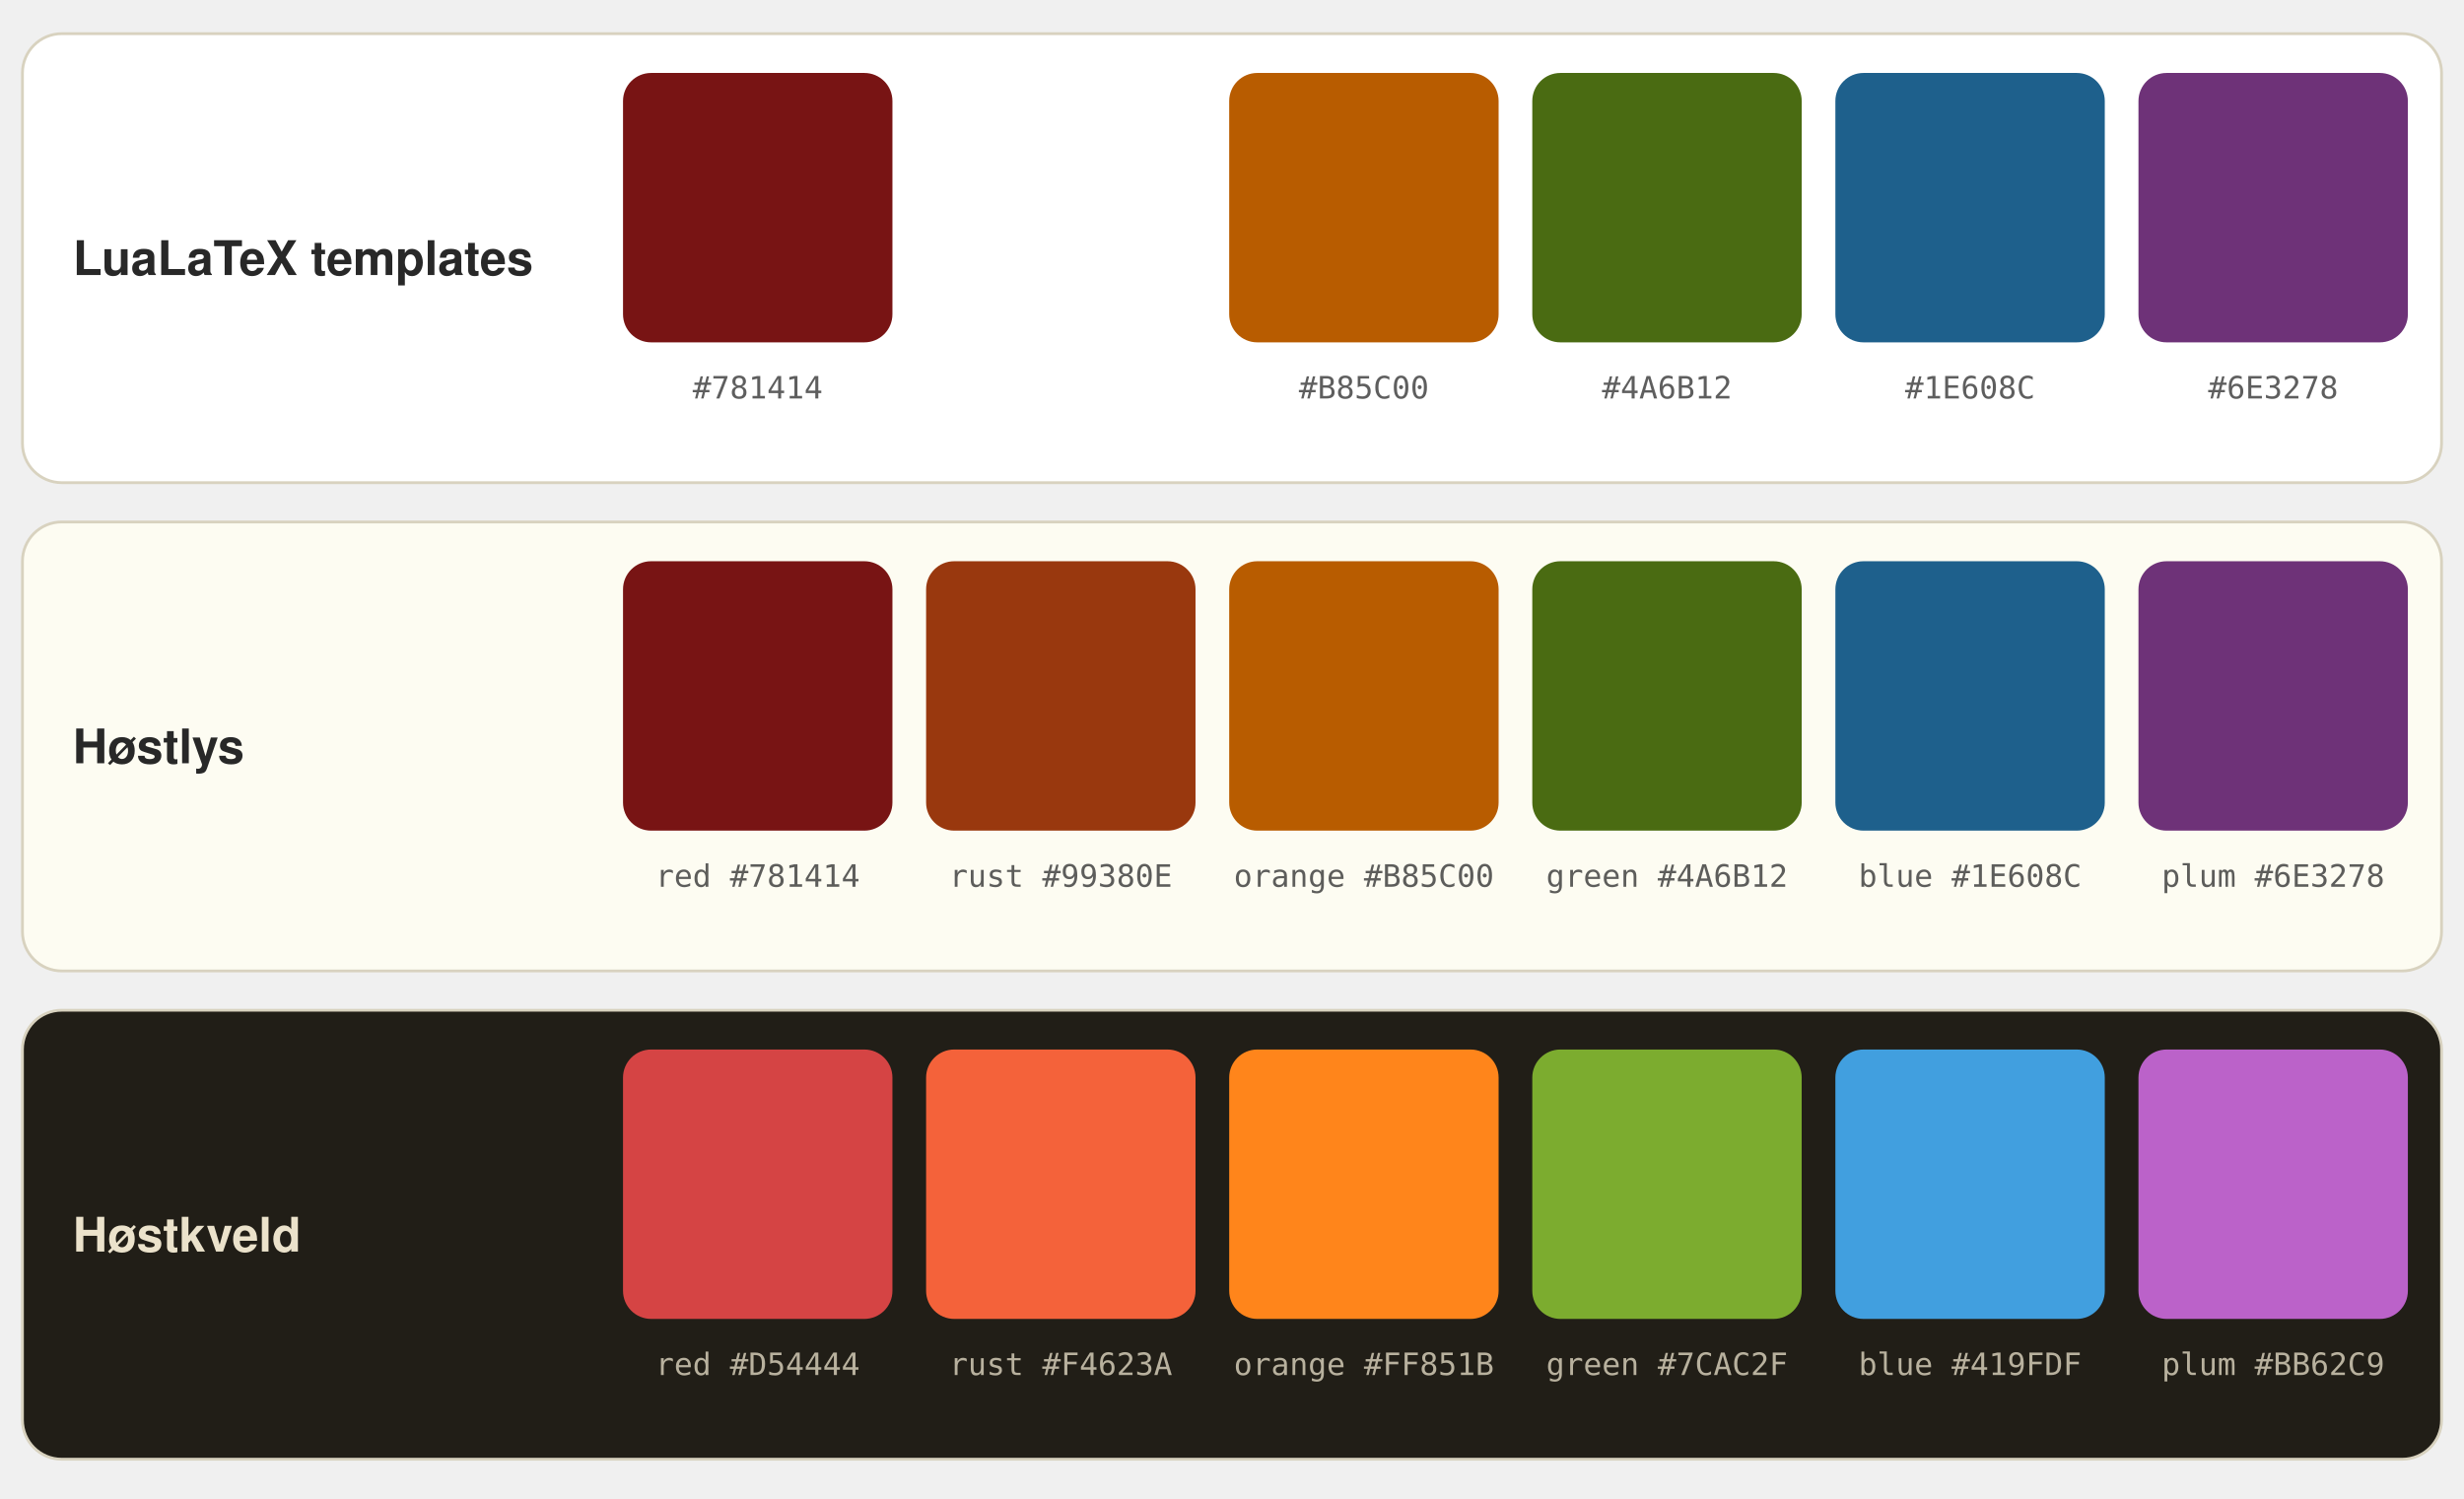
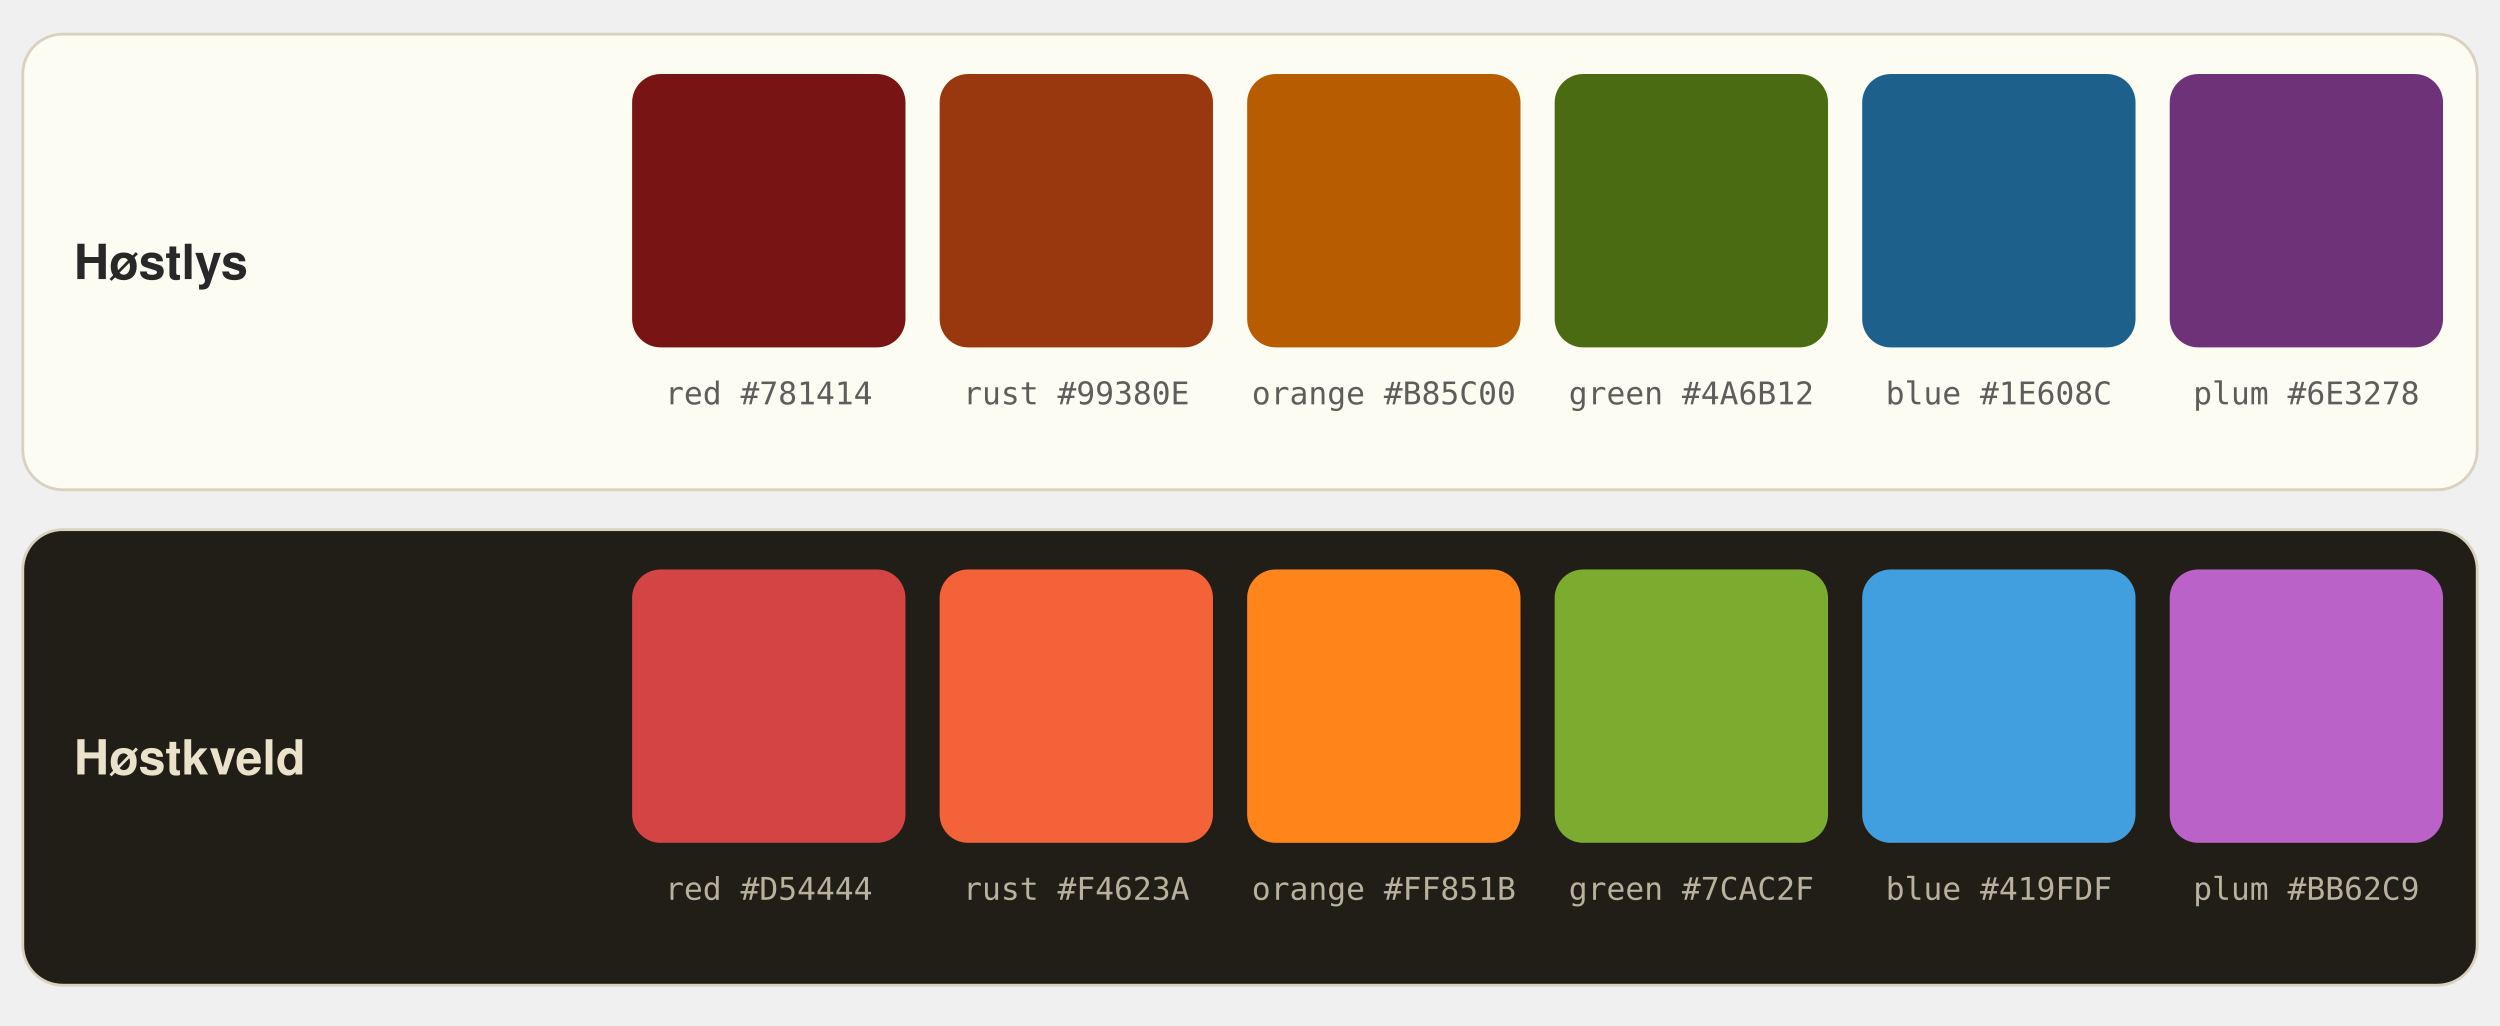
- <svg xmlns="http://www.w3.org/2000/svg" width="878" height="534" viewBox="0 0 878 534">
-   <rect x="8" y="12" width="862" height="160" rx="14" fill="#ffffff" stroke="#d8d2bf" />
-   <text x="26" y="98.0" font-family="Helvetica,Arial,sans-serif" font-size="17" font-weight="600" fill="#282828">LuaLaTeX templates</text>
+ <svg xmlns="http://www.w3.org/2000/svg" width="878" height="360" viewBox="0 0 878 360">
+   <rect x="8" y="12" width="862" height="160" rx="14" fill="#fdfcf2" stroke="#d8d2bf" />
+   <text x="26" y="98.0" font-family="Helvetica,Arial,sans-serif" font-size="17" font-weight="600" fill="#282828">Høstlys</text>
  <rect x="222" y="26" width="96" height="96" rx="10" fill="#781414" />
-   <text x="270.0" y="142" text-anchor="middle" font-family="Menlo,monospace" font-size="11" fill="#282828" opacity="0.75">#781414</text>
+   <text x="270.0" y="142" text-anchor="middle" font-family="Menlo,monospace" font-size="11" fill="#282828" opacity="0.75">red #781414</text>
+   <rect x="330" y="26" width="96" height="96" rx="10" fill="#99380e" />
+   <text x="378.0" y="142" text-anchor="middle" font-family="Menlo,monospace" font-size="11" fill="#282828" opacity="0.75">rust #99380E</text>
  <rect x="438" y="26" width="96" height="96" rx="10" fill="#b85c00" />
-   <text x="486.0" y="142" text-anchor="middle" font-family="Menlo,monospace" font-size="11" fill="#282828" opacity="0.75">#B85C00</text>
+   <text x="486.0" y="142" text-anchor="middle" font-family="Menlo,monospace" font-size="11" fill="#282828" opacity="0.75">orange #B85C00</text>
  <rect x="546" y="26" width="96" height="96" rx="10" fill="#4a6b12" />
-   <text x="594.0" y="142" text-anchor="middle" font-family="Menlo,monospace" font-size="11" fill="#282828" opacity="0.75">#4A6B12</text>
+   <text x="594.0" y="142" text-anchor="middle" font-family="Menlo,monospace" font-size="11" fill="#282828" opacity="0.75">green #4A6B12</text>
  <rect x="654" y="26" width="96" height="96" rx="10" fill="#1e608c" />
-   <text x="702.0" y="142" text-anchor="middle" font-family="Menlo,monospace" font-size="11" fill="#282828" opacity="0.75">#1E608C</text>
+   <text x="702.0" y="142" text-anchor="middle" font-family="Menlo,monospace" font-size="11" fill="#282828" opacity="0.75">blue #1E608C</text>
  <rect x="762" y="26" width="96" height="96" rx="10" fill="#6e3278" />
-   <text x="810.0" y="142" text-anchor="middle" font-family="Menlo,monospace" font-size="11" fill="#282828" opacity="0.75">#6E3278</text>
-   <rect x="8" y="186" width="862" height="160" rx="14" fill="#fdfcf2" stroke="#d8d2bf" />
-   <text x="26" y="272.0" font-family="Helvetica,Arial,sans-serif" font-size="17" font-weight="600" fill="#282828">Høstlys</text>
-   <rect x="222" y="200" width="96" height="96" rx="10" fill="#781414" />
-   <text x="270.0" y="316" text-anchor="middle" font-family="Menlo,monospace" font-size="11" fill="#282828" opacity="0.75">red #781414</text>
-   <rect x="330" y="200" width="96" height="96" rx="10" fill="#99380e" />
-   <text x="378.0" y="316" text-anchor="middle" font-family="Menlo,monospace" font-size="11" fill="#282828" opacity="0.75">rust #99380E</text>
-   <rect x="438" y="200" width="96" height="96" rx="10" fill="#b85c00" />
-   <text x="486.0" y="316" text-anchor="middle" font-family="Menlo,monospace" font-size="11" fill="#282828" opacity="0.75">orange #B85C00</text>
-   <rect x="546" y="200" width="96" height="96" rx="10" fill="#4a6b12" />
-   <text x="594.0" y="316" text-anchor="middle" font-family="Menlo,monospace" font-size="11" fill="#282828" opacity="0.75">green #4A6B12</text>
-   <rect x="654" y="200" width="96" height="96" rx="10" fill="#1e608c" />
-   <text x="702.0" y="316" text-anchor="middle" font-family="Menlo,monospace" font-size="11" fill="#282828" opacity="0.75">blue #1E608C</text>
-   <rect x="762" y="200" width="96" height="96" rx="10" fill="#6e3278" />
-   <text x="810.0" y="316" text-anchor="middle" font-family="Menlo,monospace" font-size="11" fill="#282828" opacity="0.75">plum #6E3278</text>
-   <rect x="8" y="360" width="862" height="160" rx="14" fill="#211e17" stroke="#d8d2bf" />
-   <text x="26" y="446.0" font-family="Helvetica,Arial,sans-serif" font-size="17" font-weight="600" fill="#ebe2cb">Høstkveld</text>
-   <rect x="222" y="374" width="96" height="96" rx="10" fill="#d54444" />
-   <text x="270.0" y="490" text-anchor="middle" font-family="Menlo,monospace" font-size="11" fill="#ebe2cb" opacity="0.75">red #D54444</text>
-   <rect x="330" y="374" width="96" height="96" rx="10" fill="#f4623a" />
-   <text x="378.0" y="490" text-anchor="middle" font-family="Menlo,monospace" font-size="11" fill="#ebe2cb" opacity="0.75">rust #F4623A</text>
-   <rect x="438" y="374" width="96" height="96" rx="10" fill="#ff851b" />
-   <text x="486.0" y="490" text-anchor="middle" font-family="Menlo,monospace" font-size="11" fill="#ebe2cb" opacity="0.75">orange #FF851B</text>
-   <rect x="546" y="374" width="96" height="96" rx="10" fill="#7cac2f" />
-   <text x="594.0" y="490" text-anchor="middle" font-family="Menlo,monospace" font-size="11" fill="#ebe2cb" opacity="0.75">green #7CAC2F</text>
-   <rect x="654" y="374" width="96" height="96" rx="10" fill="#419fdf" />
-   <text x="702.0" y="490" text-anchor="middle" font-family="Menlo,monospace" font-size="11" fill="#ebe2cb" opacity="0.75">blue #419FDF</text>
-   <rect x="762" y="374" width="96" height="96" rx="10" fill="#bb62c9" />
-   <text x="810.0" y="490" text-anchor="middle" font-family="Menlo,monospace" font-size="11" fill="#ebe2cb" opacity="0.75">plum #BB62C9</text>
+   <text x="810.0" y="142" text-anchor="middle" font-family="Menlo,monospace" font-size="11" fill="#282828" opacity="0.75">plum #6E3278</text>
+   <rect x="8" y="186" width="862" height="160" rx="14" fill="#211e17" stroke="#d8d2bf" />
+   <text x="26" y="272.0" font-family="Helvetica,Arial,sans-serif" font-size="17" font-weight="600" fill="#ebe2cb">Høstkveld</text>
+   <rect x="222" y="200" width="96" height="96" rx="10" fill="#d54444" />
+   <text x="270.0" y="316" text-anchor="middle" font-family="Menlo,monospace" font-size="11" fill="#ebe2cb" opacity="0.75">red #D54444</text>
+   <rect x="330" y="200" width="96" height="96" rx="10" fill="#f4623a" />
+   <text x="378.0" y="316" text-anchor="middle" font-family="Menlo,monospace" font-size="11" fill="#ebe2cb" opacity="0.75">rust #F4623A</text>
+   <rect x="438" y="200" width="96" height="96" rx="10" fill="#ff851b" />
+   <text x="486.0" y="316" text-anchor="middle" font-family="Menlo,monospace" font-size="11" fill="#ebe2cb" opacity="0.75">orange #FF851B</text>
+   <rect x="546" y="200" width="96" height="96" rx="10" fill="#7cac2f" />
+   <text x="594.0" y="316" text-anchor="middle" font-family="Menlo,monospace" font-size="11" fill="#ebe2cb" opacity="0.75">green #7CAC2F</text>
+   <rect x="654" y="200" width="96" height="96" rx="10" fill="#419fdf" />
+   <text x="702.0" y="316" text-anchor="middle" font-family="Menlo,monospace" font-size="11" fill="#ebe2cb" opacity="0.75">blue #419FDF</text>
+   <rect x="762" y="200" width="96" height="96" rx="10" fill="#bb62c9" />
+   <text x="810.0" y="316" text-anchor="middle" font-family="Menlo,monospace" font-size="11" fill="#ebe2cb" opacity="0.75">plum #BB62C9</text>
</svg>
